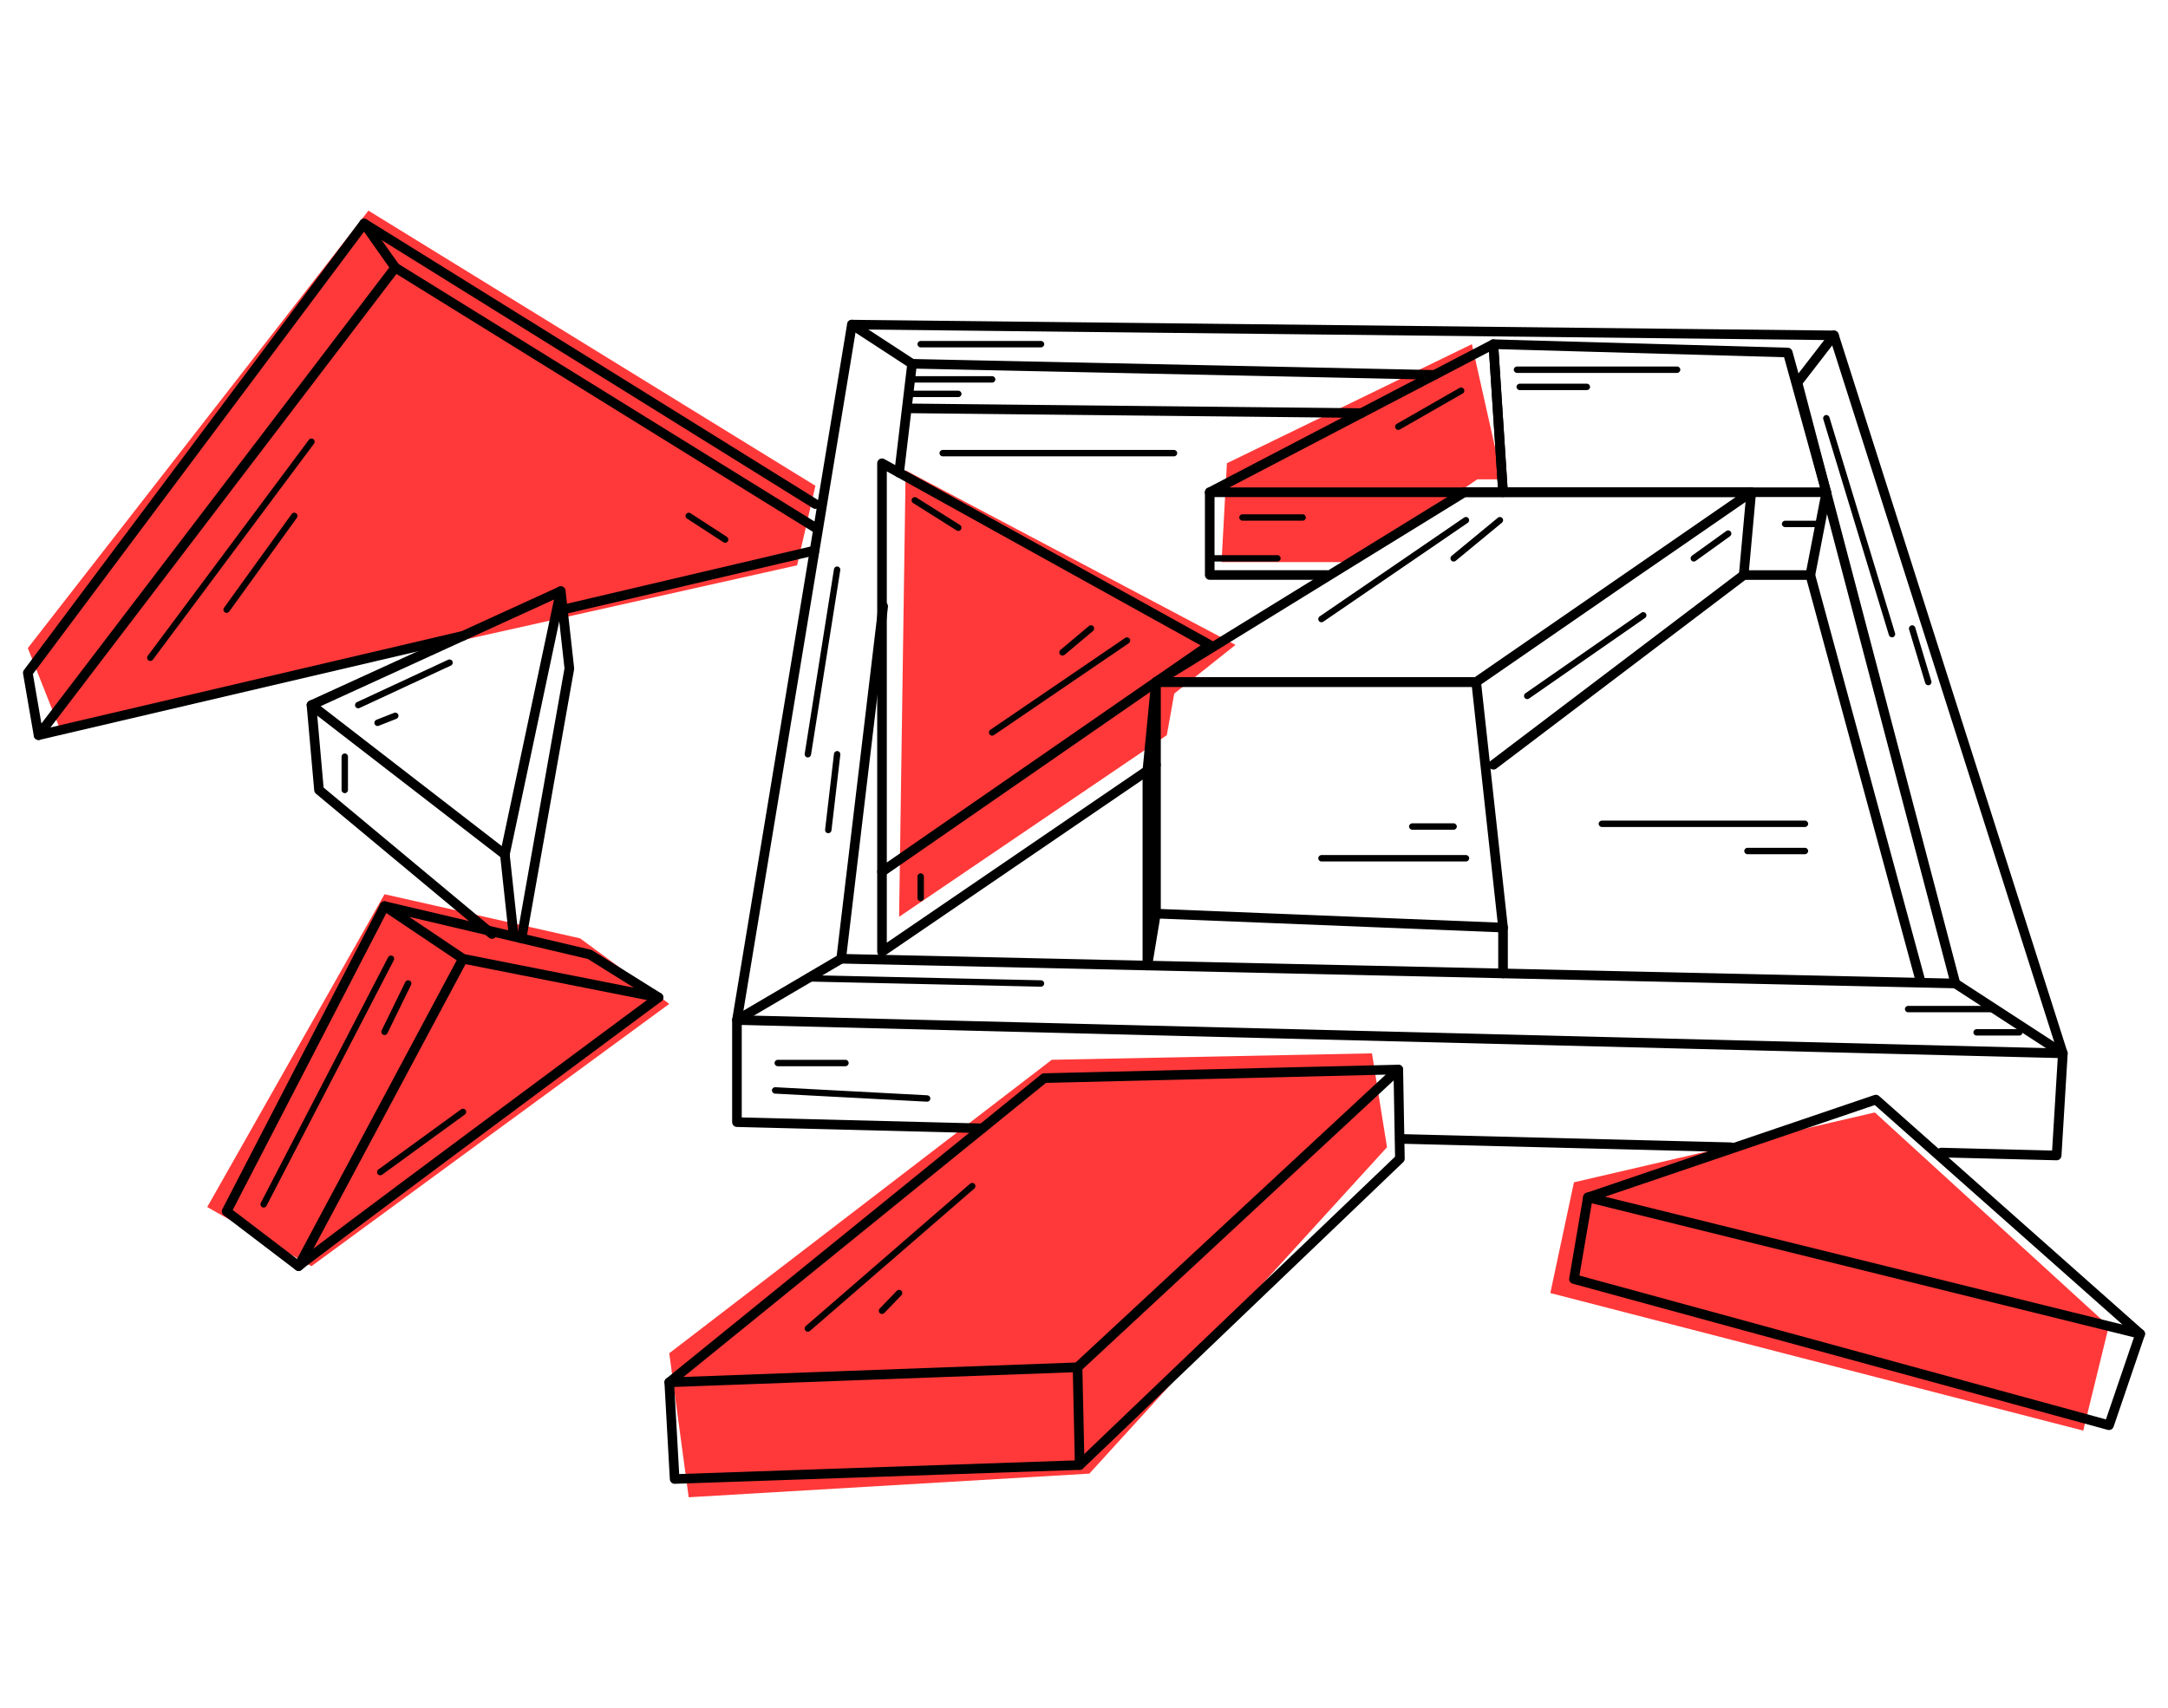
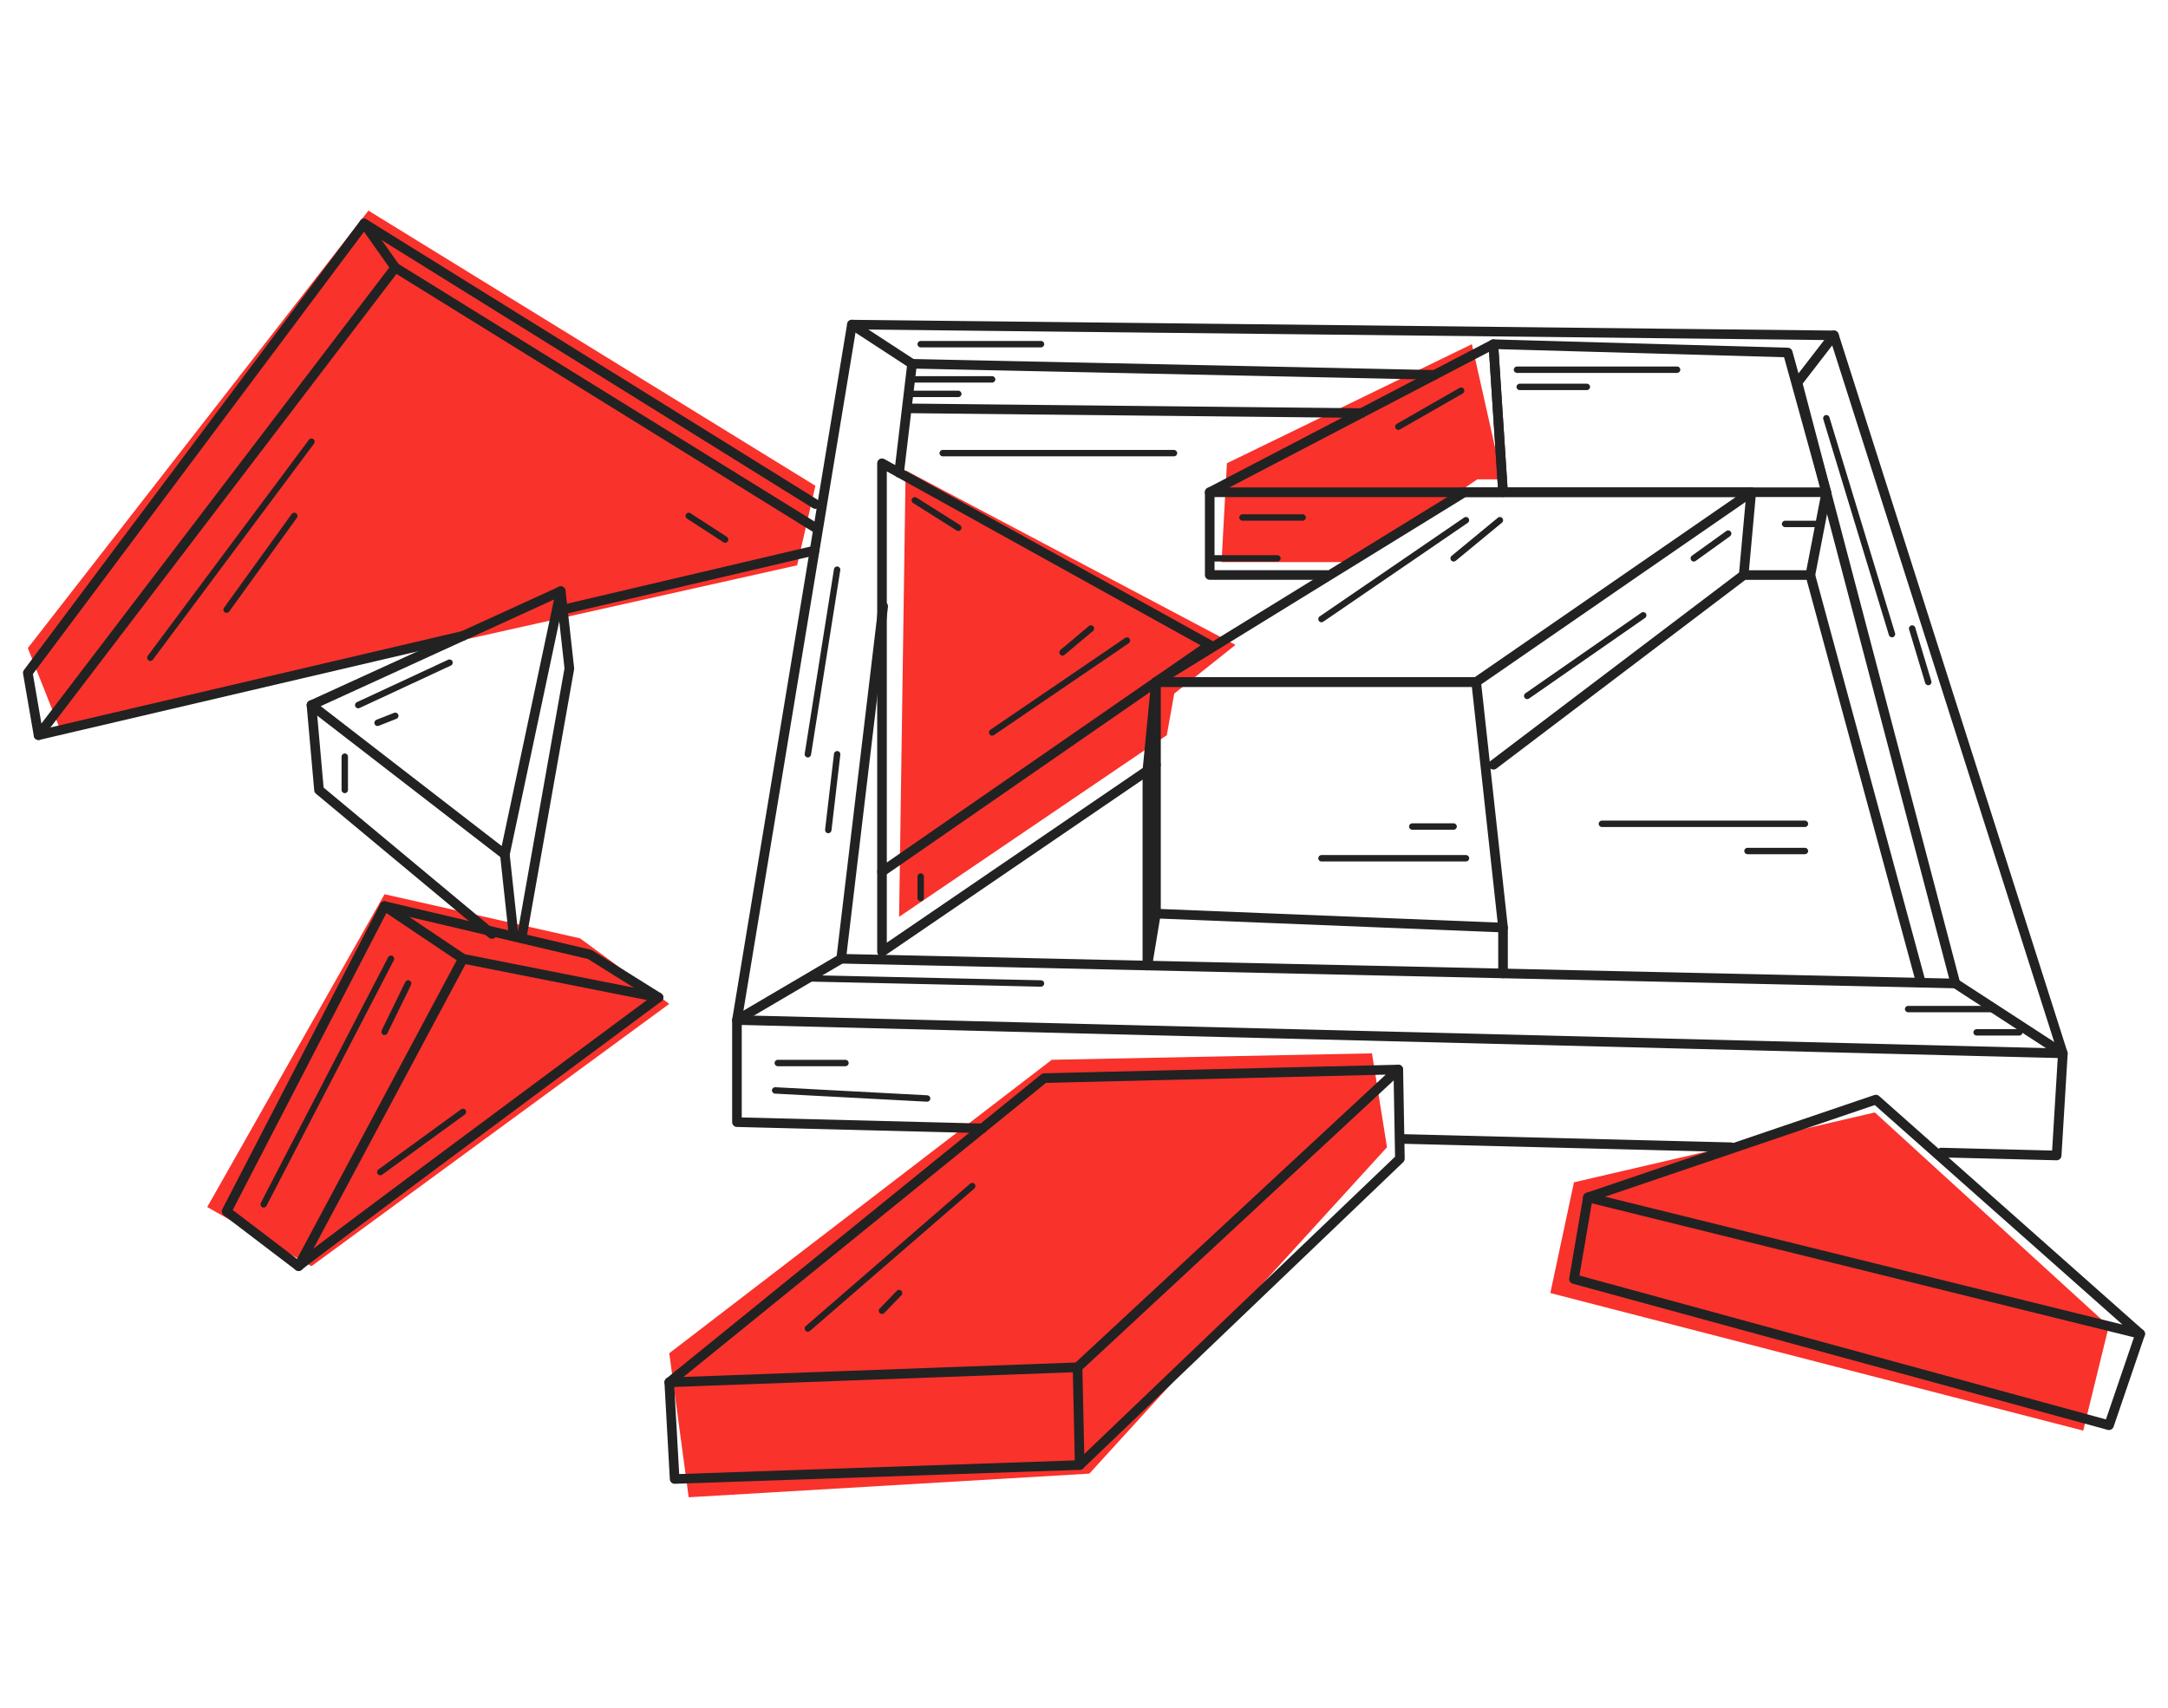
- <svg xmlns="http://www.w3.org/2000/svg" fill="none" height="353" viewBox="0 0 448 353" width="448">
-   <path d="m5.75 133.953 6.723 16.943 152.244-34.052 3.778-16.439-92.363-56.874z" fill="#ff3939" />
-   <path d="m79.46 184.828-36.637 64.653 21.538 12.222 73.936-54.212-18.428-13.546z" fill="#ff3939" />
-   <path d="m187.141 97.215-1.349 92.282 55.322-37.547 1.535-8.594 12.658-10.064z" fill="#ff3939" />
-   <path d="m253.534 95.747-1.112 20.438h27.863l24.978-17.108h5.155l-6.266-27.94z" fill="#ff3939" />
-   <path d="m320.363 267.258 4.883-22.888 62.171-14.44 48.355 44.168-5.286 21.597z" fill="#ff3939" />
-   <path d="m138.297 279.7 4.016 29.767 82.795-4.886 61.503-67.46-3.103-19.406-66.168 1.331z" fill="#ff3939" />
-   <g fill="#000">
+ <svg xmlns="http://www.w3.org/2000/svg" fill="currentColor" height="353" viewBox="0 0 448 353" width="448">
+   <style>
+         :root { fill:#222 }
+         .accent { fill: #f9322c; }
+ 
+         @media (prefers-color-scheme: dark) {
+         :root {  fill: #f9322c; }
+         .accent { fill:#dee2e6; }
+         }
+     </style>
+   <path d="m5.75 133.953 6.723 16.943 152.244-34.052 3.778-16.439-92.363-56.874z" class="accent" />
+   <path d="m79.46 184.828-36.637 64.653 21.538 12.222 73.936-54.212-18.428-13.546z" class="accent" />
+   <path d="m187.141 97.215-1.349 92.282 55.322-37.547 1.535-8.594 12.658-10.064z" class="accent" />
+   <path d="m253.534 95.747-1.112 20.438h27.863l24.978-17.108h5.155l-6.266-27.94z" class="accent" />
+   <path d="m320.363 267.258 4.883-22.888 62.171-14.44 48.355 44.168-5.286 21.597z" class="accent" />
+   <path d="m138.297 279.7 4.016 29.767 82.795-4.886 61.503-67.46-3.103-19.406-66.168 1.331z" class="accent" />
+   <g>
    <path d="m7.967 152.944c-.079 0-.159-.007-.238-.027-.384-.092-.675-.403-.741-.794l-2.223-12.884c-.046-.272.02-.543.185-.762l69.496-92.871c.192-.252.49-.417.807-.397.318 0 .615.159.794.417l6.438 9.11c.251.357.245.828-.02 1.179l-73.711 96.638c-.192.252-.483.391-.787.391zm-1.171-13.626 1.76 10.223 71.891-94.255-5.227-7.396z" />
    <path d="m168.495 105.18c-.178 0-.357-.046-.522-.152l-93.257-57.986c-.463-.291-.609-.9-.318-1.371.291-.463.9-.609 1.37-.318l93.25 57.986c.463.292.609.901.318 1.371-.186.304-.51.47-.847.47z" />
    <path d="m168.495 110.066c-.178 0-.357-.046-.522-.146l-86.812-53.768c-.47-.291-.609-.9-.324-1.364.291-.47.9-.609 1.363-.324l86.812 53.761c.469.292.608.901.324 1.364-.186.305-.51.47-.847.47z" />
    <path d="m104.326 177.608c-.218 0-.43-.073-.609-.206l-39.965-30.879c-.278-.212-.417-.557-.377-.901s.258-.642.576-.788l51.511-23.55c.338-.153.741-.106 1.032.125.291.232.43.616.351.98l-11.546 54.431c-.073.331-.311.609-.629.728-.112.04-.225.06-.344.06zm-38.059-31.655 37.411 28.914 10.805-50.955-48.223 22.048z" />
    <path d="m101.66 194.044c-.225 0-.45-.073-.636-.232l-35.743-29.767c-.205-.173-.331-.411-.351-.676l-1.555-17.552c-.046-.549.357-1.026.9-1.079.549-.046 1.026.358 1.079.9l1.515 17.142 35.426 29.509c.423.351.476.98.126 1.397-.199.239-.477.358-.761.358z" />
    <path d="m136.08 207.153c-.066 0-.126 0-.192-.02l-40.408-7.998c-.132-.026-.251-.079-.357-.152l-16.211-10.885c-.397-.265-.549-.781-.357-1.218.192-.444.668-.675 1.138-.569l42.407 9.997c.106.027.205.066.298.126l14.212 8.885c.404.252.576.762.397 1.205-.152.384-.522.629-.919.629zm-40.025-9.925 34.917 6.913-9.489-5.933-36.934-8.706 11.513 7.733z" />
    <path d="m61.701 262.696c-.218 0-.43-.072-.602-.205l-14.874-11.328c-.384-.291-.503-.821-.278-1.245l32.64-63.097c.251-.49.854-.675 1.337-.424.49.252.675.854.423 1.338l-32.257 62.355 13.286 10.117 33.421-62.515c.258-.483.86-.668 1.343-.403.483.258.668.86.404 1.344l-33.97 63.54c-.139.259-.377.437-.662.504-.073.013-.139.019-.212.019z" />
    <path d="m61.701 262.683c-.258 0-.516-.1-.708-.298-.377-.391-.377-1 0-1.384 1.436-1.437 67.014-50.094 74.491-55.635.444-.325 1.059-.232 1.39.205.324.443.231 1.066-.205 1.39-25.051 18.579-72.811 54.08-74.28 55.457-.192.179-.443.271-.688.271z" />
    <path d="m107.767 194.939c-.06 0-.112 0-.172-.014-.543-.092-.9-.609-.801-1.152l9.853-55.628-1.76-15.857c-.06-.543.331-1.04.88-1.1.542-.052 1.039.332 1.098.881l1.773 15.996c.014.093.007.192-.006.285l-9.879 55.774c-.086.484-.503.821-.973.821z" />
    <path d="m106.1 194.044c-.503 0-.933-.378-.986-.888l-1.774-16.439c-.059-.543.338-1.033.88-1.093.543-.066 1.033.338 1.092.881l1.773 16.44c.06.542-.337 1.032-.88 1.092-.033 0-.072 0-.105 0z" />
    <path d="m426.271 218.707h-.027l-273.986-6.886c-.285-.007-.556-.139-.741-.358-.185-.218-.258-.509-.212-.794l23.754-143.74c.08-.477.496-.828.979-.828h.014l202.935 2.225c.43 0 .808.285.933.689l47.29 148.407c.099.305.04.643-.152.901-.185.251-.483.397-.794.397zm-272.815-8.846 271.452 6.826-46.649-146.394-201.367-2.205-23.43 141.773z" />
    <path d="m185.798 98.697c-.04 0-.079 0-.119-.007-.543-.066-.933-.556-.867-1.106l2.68-22.511c.06-.51.496-.867 1.006-.874l107.959 2.291c.549.013.985.463.972 1.013-.013.543-.456.973-.992.973h-.02l-107.059-2.278-2.574 21.617c-.06.503-.49.874-.986.874z" />
    <path d="m404.065 204.266h-.02l-230.243-5.111c-.278 0-.542-.133-.728-.344-.185-.212-.271-.49-.238-.768l8.681-72.844c.066-.543.563-.94 1.105-.867.543.066.933.556.867 1.106l-8.549 71.757 227.835 5.058-32.303-122.917c-.139-.53.178-1.073.708-1.212.536-.146 1.072.179 1.21.709l32.641 124.195c.079.305.013.622-.179.867-.192.239-.476.378-.781.378z" />
    <path d="m188.478 76.187c-.185 0-.377-.053-.543-.159l-12.433-8.111c-.456-.298-.588-.914-.291-1.377.298-.457.913-.589 1.377-.291l12.432 8.111c.457.298.589.914.292 1.377-.192.291-.51.45-.834.45z" />
    <path d="m371.424 80.072c-.211 0-.423-.066-.608-.205-.437-.338-.516-.96-.179-1.39l7.55-9.773c.331-.437.959-.516 1.389-.179.437.338.516.96.179 1.39l-7.55 9.773c-.192.252-.489.384-.787.384z" />
    <path d="m202.982 234.207h-.026l-50.698-1.278c-.536-.013-.966-.456-.966-.993v-21.107c0-.351.185-.675.49-.854l21.537-12.666c.47-.278 1.079-.119 1.357.351.277.47.119 1.079-.351 1.357l-21.048 12.375v19.571l49.731 1.258c.55.013.98.47.967 1.02-.014.542-.457.966-.993.966z" />
    <path d="m357.662 238.113h-.027l-68.384-1.728c-.549-.013-.979-.47-.966-1.02.013-.549.476-.98 1.019-.966l68.384 1.728c.549.013.979.47.966 1.019-.013.543-.457.967-.992.967z" />
    <path d="m424.987 239.817h-.027l-23.82-.602c-.549-.013-.979-.47-.966-1.02.013-.549.47-1 1.019-.966l22.861.576 1.191-19.572-21.716-14.122c-.457-.298-.589-.914-.291-1.377.297-.464.913-.59 1.376-.292l22.206 14.441c.298.192.47.536.45.893l-1.284 21.108c-.033.523-.47.933-.992.933z" />
    <path d="m138.297 286.693c-.411 0-.781-.259-.927-.643-.152-.397-.026-.854.305-1.119l77.488-62.872c.172-.139.384-.218.602-.218l73.162-1.775c.403 0 .787.239.946.616.152.384.06.821-.245 1.106l-66.273 61.541c-.172.159-.404.258-.635.265l-84.37 3.112s-.027 0-.04 0zm77.852-62.879-74.915 60.786 81.029-2.986 64.083-59.502-70.197 1.708z" />
    <path d="m139.408 306.686c-.523 0-.959-.41-.992-.94l-1.112-19.995c-.033-.549.39-1.019.94-1.046.562-.026 1.012.391 1.045.94l1.059 19.022 82.352-2.84 65.578-62.753-.324-18.002c-.006-.55.424-1 .973-1.013.569 0 .999.423 1.012.973l.331 18.439c0 .278-.106.543-.304.735l-66.168 63.316c-.178.165-.41.265-.655.278l-83.702 2.886s-.026 0-.033 0z" />
    <path d="m223.11 303.792c-.536 0-.979-.43-.993-.973l-.443-20.22c-.013-.55.424-1 .973-1.013h.02c.536 0 .979.43.992.973l.443 20.22c.014.55-.423 1-.972 1.013z" />
    <path d="m442.257 276.694c-.08 0-.159-.006-.239-.026l-114.125-28.218c-.43-.106-.735-.484-.755-.921-.019-.443.258-.841.675-.98l59.505-20.22c.337-.112.708-.04.979.199l54.621 48.432c.344.304.43.801.219 1.205-.172.331-.516.529-.88.529zm-110.593-29.357 106.92 26.438-51.174-45.373-55.746 18.942z" />
    <path d="m435.819 295.575c-.086 0-.172-.013-.265-.033l-110.572-30.218c-.49-.132-.801-.622-.715-1.125l2.885-16.884c.092-.542.602-.9 1.145-.814.542.093.906.609.813 1.145l-2.732 15.997 108.799 29.734 6.14-18.002c.179-.517.741-.795 1.257-.623.516.179.794.742.622 1.258l-6.438 18.883c-.139.411-.523.676-.939.676z" />
    <path d="m182.258 181.163c-.159 0-.317-.04-.463-.113-.324-.172-.529-.51-.529-.881v-84.423c0-.351.185-.675.489-.854.305-.179.675-.185.986-.013l67.716 37.547c.298.166.496.477.509.821.02.344-.145.669-.423.867l-67.716 46.876c-.172.12-.364.179-.562.179zm.993-83.735v80.841l64.844-44.889z" />
    <path d="m310.59 192.713s-.026 0-.04 0l-71.712-2.886c-.529-.02-.953-.457-.953-.994v-47.855c0-.55.444-.994.993-.994h66.167c.51 0 .933.384.986.888l5.552 50.742c.033.285-.067.576-.258.788-.186.199-.45.318-.728.318zm-70.72-4.833 69.608 2.801-5.326-48.71h-64.282z" />
    <path d="m305.039 141.964h-66.168c-.443 0-.833-.298-.953-.722-.119-.43.06-.88.437-1.119l63.719-39.235c.159-.099.338-.146.523-.146h59.279c.437 0 .821.285.947.695.125.418-.027.868-.384 1.113l-56.838 39.235c-.165.113-.364.179-.562.179zm-62.661-1.986h62.35l53.959-37.25h-55.812z" />
    <path d="m310.59 102.738h-60.616c-.456 0-.853-.311-.966-.755-.106-.443.099-.907.503-1.119l58.618-30.602c.297-.152.655-.146.946.013.291.166.483.463.503.801l1.998 30.602c.02.271-.079.543-.265.741-.185.199-.45.311-.721.311zm-56.566-1.986h55.507l-1.826-28.026-53.675 28.026z" />
    <path d="m377.399 102.735h-66.809c-.523 0-.959-.404-.993-.927l-1.998-30.602c-.02-.278.08-.549.278-.755.192-.199.443-.325.741-.305l60.835 1.721c.436.013.813.305.926.728l7.973 28.881c.079.298.02.622-.165.867-.186.245-.477.391-.788.391zm-65.876-1.987h64.573l-7.431-26.914-59.015-1.668 1.866 28.589z" />
    <path d="m182.258 197.712c-.159 0-.317-.04-.463-.113-.324-.172-.529-.509-.529-.88v-16.552c0-.55.443-.993.992-.993s.993.443.993.993v14.672l55.064-37.594c.457-.304 1.072-.192 1.376.258.311.451.192 1.073-.258 1.377l-56.619 38.653c-.165.113-.364.172-.562.172z" />
    <path d="m237.098 200.56s-.053 0-.08 0c-.516-.04-.913-.47-.913-.993v-40.289s0-.066 0-.099l1.78-18.307c.053-.543.536-.953 1.085-.894.543.053.946.537.894 1.086l-1.774 18.254v28.894c.219-.278.576-.431.946-.371.543.086.907.602.814 1.139l-1.78 10.732c-.079.484-.496.828-.979.828z" />
    <path d="m310.59 202.19c-.549 0-.993-.444-.993-.993v-9.481c0-.55.444-.993.993-.993s.992.443.992.993v9.481c0 .549-.443.993-.992.993z" />
    <path d="m308.592 159.06c-.298 0-.596-.139-.794-.39-.331-.437-.245-1.06.192-1.391l51.729-39.215c.172-.133.384-.199.602-.199h12.949l3.157-16.301c.105-.536.622-.894 1.164-.788.536.106.887.623.788 1.166l-3.309 17.108c-.092.47-.496.801-.972.801h-13.432l-51.466 39.017c-.178.139-.39.199-.602.199z" />
    <path d="m396.952 204.108c-.437 0-.841-.291-.96-.735l-22.86-84.264c-.146-.53.165-1.072.694-1.218.53-.146 1.072.172 1.218.695l22.861 84.264c.145.53-.166 1.073-.695 1.219-.086.026-.172.033-.258.033z" />
    <path d="m281.324 86.371h-.013l-92.846-.967c-.549 0-.986-.457-.98-1.006 0-.543.45-.98.993-.98h.013l92.846.967c.55 0 .986.457.98 1.006 0 .543-.45.98-.993.98z" />
    <path d="m360.328 119.839s-.059 0-.092 0c-.55-.053-.947-.53-.9-1.079l1.555-17.109c.053-.549.536-.953 1.078-.9.549.053.946.529.9 1.079l-1.555 17.108c-.046.517-.483.901-.986.901z" />
    <path d="m274.218 119.837h-24.237c-.55 0-.993-.444-.993-.993v-17.109c0-.549.443-.993.993-.993.549 0 .992.444.992.993v16.116h23.245c.549 0 .992.443.992.993 0 .549-.443.993-.992.993z" />
    <path d="m7.967 152.944c-.45 0-.86-.312-.966-.768-.126-.537.205-1.066.741-1.192l87.698-20.532c.536-.125 1.065.206 1.191.742s-.205 1.066-.741 1.192l-87.698 20.531c-.079.02-.152.027-.225.027z" />
    <path d="m116.296 127.002c-.45 0-.86-.312-.966-.768-.126-.537.205-1.066.741-1.192l52.027-12.222c.536-.126 1.066.205 1.191.741.126.536-.205 1.066-.741 1.192l-52.027 12.222c-.08.02-.152.027-.225.027z" />
    <path d="m31.059 136.614c-.139 0-.278-.039-.397-.132-.291-.219-.351-.636-.132-.927l33.302-44.658c.218-.291.635-.351.926-.132s.351.636.132.927l-33.302 44.657c-.132.173-.331.265-.529.265z" />
    <path d="m46.82 126.672c-.132 0-.271-.04-.384-.126-.298-.212-.364-.629-.146-.927l13.988-19.38c.212-.298.629-.364.926-.145.298.212.364.629.145.927l-13.988 19.379c-.132.179-.331.272-.536.272z" />
    <path d="m149.843 112.176c-.126 0-.252-.033-.357-.105l-7.53-4.887c-.305-.198-.397-.609-.192-.913.198-.305.609-.398.913-.192l7.53 4.886c.304.198.397.609.192.914-.126.198-.338.304-.556.304z" />
    <path d="m71.243 163.94c-.364 0-.662-.298-.662-.662v-6.885c0-.365.298-.663.662-.663s.662.298.662.663v6.885c0 .364-.298.662-.662.662z" />
    <path d="m74.022 146.395c-.251 0-.49-.139-.602-.384-.152-.331-.007-.729.324-.881l18.871-8.773c.337-.152.728-.006.88.325s.007.728-.324.88l-18.871 8.773c-.093.04-.185.06-.278.06z" />
    <path d="m78.018 150.056c-.265 0-.516-.159-.615-.417-.132-.338.033-.722.37-.861l3.666-1.443c.337-.133.721.033.86.37.139.338-.033.722-.371.861l-3.666 1.444c-.08.033-.159.046-.245.046z" />
    <path d="m54.482 249.587c-.106 0-.205-.027-.304-.073-.324-.166-.45-.57-.285-.894l26.308-50.762c.165-.325.569-.451.893-.285.324.165.45.569.284.894l-26.308 50.762c-.119.225-.351.358-.589.358z" />
    <path d="m79.461 213.928c-.099 0-.199-.02-.291-.066-.331-.159-.463-.556-.304-.887l4.883-9.998c.159-.331.556-.463.887-.305.331.159.463.557.304.888l-4.883 9.997c-.113.232-.351.371-.596.371z" />
    <path d="m78.574 242.921c-.205 0-.404-.092-.536-.271-.218-.298-.152-.709.146-.927l17.098-12.441c.298-.212.708-.152.926.146s.152.708-.146.927l-17.098 12.441c-.119.086-.252.125-.39.125z" />
    <path d="m191.588 227.708s-.027 0-.033 0l-31.416-1.669c-.364-.019-.642-.331-.629-.695.02-.364.337-.642.695-.629l31.416 1.669c.364.02.642.331.629.695-.02.351-.311.629-.662.629z" />
    <path d="m174.709 220.375h-13.988c-.364 0-.662-.298-.662-.662s.298-.662.662-.662h13.988c.363 0 .661.298.661.662s-.298.662-.661.662z" />
    <path d="m166.941 275.252c-.186 0-.371-.079-.503-.232-.239-.278-.212-.695.066-.933l33.97-29.437c.278-.238.695-.211.933.067s.212.695-.066.933l-33.97 29.437c-.126.106-.278.159-.43.159z" />
    <path d="m182.258 271.584c-.165 0-.331-.059-.456-.185-.265-.252-.272-.675-.02-.934l3.533-3.668c.252-.264.675-.271.933-.019.265.251.271.675.02.933l-3.533 3.668c-.133.133-.305.205-.477.205z" />
    <path d="m302.934 178.055h-29.861c-.364 0-.662-.298-.662-.662 0-.365.298-.663.662-.663h29.861c.364 0 .662.298.662.663 0 .364-.298.662-.662.662z" />
    <path d="m300.38 171.496h-8.548c-.364 0-.662-.298-.662-.662s.298-.662.662-.662h8.548c.364 0 .662.298.662.662s-.298.662-.662.662z" />
    <path d="m205.02 152.056c-.212 0-.417-.1-.549-.292-.205-.304-.126-.715.172-.92l27.863-18.995c.304-.206.714-.126.92.172.205.304.125.715-.172.92l-27.864 18.995c-.112.08-.244.113-.37.113z" />
    <path d="m219.563 135.503c-.192 0-.377-.079-.509-.238-.238-.278-.199-.695.079-.934l5.883-4.939c.284-.232.701-.199.933.08.238.278.198.695-.08.933l-5.882 4.939c-.126.106-.278.153-.424.153z" />
    <path d="m198.026 109.736c-.119 0-.245-.033-.351-.099l-8.992-5.667c-.311-.192-.404-.603-.205-.914.192-.311.602-.404.913-.205l8.992 5.667c.311.192.404.603.205.914-.125.199-.344.311-.562.311z" />
    <path d="m190.251 186.271c-.364 0-.661-.298-.661-.662v-4.443c0-.364.297-.662.661-.662s.662.298.662.662v4.443c0 .364-.298.662-.662.662z" />
    <path d="m273.073 128.616c-.212 0-.417-.099-.549-.291-.205-.305-.132-.715.172-.92l29.861-20.439c.305-.205.715-.126.92.172.205.305.132.715-.172.92l-29.861 20.439c-.113.079-.245.113-.371.113z" />
    <path d="m300.38 116.063c-.192 0-.383-.079-.509-.238-.232-.285-.192-.702.092-.934l9.562-7.885c.278-.232.701-.192.933.093.231.284.192.701-.093.933l-9.561 7.886c-.126.099-.271.152-.417.152z" />
    <path d="m269.182 107.621h-12.432c-.364 0-.662-.298-.662-.662s.298-.662.662-.662h12.432c.364 0 .662.298.662.662s-.298.662-.662.662z" />
    <path d="m263.968 116.066h-13.544c-.364 0-.662-.298-.662-.662s.298-.662.662-.662h13.544c.364 0 .662.298.662.662s-.298.662-.662.662z" />
    <path d="m288.947 88.852c-.232 0-.45-.119-.576-.331-.179-.318-.073-.722.245-.907l12.988-7.442c.318-.185.722-.073.907.245.179.318.073.722-.245.907l-12.989 7.442c-.105.06-.218.086-.33.086z" />
    <path d="m346.559 77.074h-33.084c-.364 0-.662-.298-.662-.662 0-.364.298-.662.662-.662h33.084c.364 0 .661.298.661.662 0 .364-.297.662-.661.662z" />
    <path d="m327.913 80.629h-13.876c-.364 0-.661-.298-.661-.662 0-.364.297-.662.661-.662h13.876c.364 0 .661.298.661.662 0 .364-.297.662-.661.662z" />
    <path d="m375.203 108.953h-6.326c-.364 0-.662-.298-.662-.662s.298-.662.662-.662h6.326c.364 0 .661.298.661.662s-.297.662-.661.662z" />
    <path d="m315.586 144.501c-.212 0-.417-.099-.543-.285-.212-.298-.132-.715.166-.92l23.979-16.665c.297-.212.714-.132.919.166.212.298.133.715-.165.92l-23.979 16.665c-.113.079-.245.119-.377.119z" />
    <path d="m350.006 116.065c-.205 0-.41-.093-.536-.278-.212-.298-.145-.708.152-.927l7.107-5.111c.297-.212.708-.146.926.152.212.298.146.708-.152.927l-7.107 5.111c-.119.086-.251.126-.383.126z" />
    <path d="m215.117 203.937h-.013l-48.183-1.066c-.364-.007-.656-.311-.649-.675.007-.358.304-.649.662-.649h.013l48.183 1.066c.364.006.655.311.649.675-.007.358-.305.649-.662.649z" />
    <path d="m412.203 209.227h-17.905c-.364 0-.661-.298-.661-.663 0-.364.297-.662.661-.662h17.905c.364 0 .662.298.662.662 0 .365-.298.663-.662.663z" />
    <path d="m417.278 214.039h-8.826c-.364 0-.662-.298-.662-.662s.298-.662.662-.662h8.826c.364 0 .662.298.662.662s-.298.662-.662.662z" />
    <path d="m390.964 131.728c-.285 0-.55-.185-.636-.47l-13.564-44.624c-.106-.351.093-.722.443-.828.351-.106.722.093.828.444l13.564 44.625c.106.351-.093.722-.444.828-.066.02-.132.026-.191.026z" />
    <path d="m398.46 141.635c-.284 0-.549-.186-.635-.47l-3.328-11.071c-.106-.351.093-.721.443-.827.351-.106.722.092.827.443l3.329 11.071c.105.35-.093.721-.444.827-.066.02-.125.027-.192.027z" />
    <path d="m166.941 156.558c-.033 0-.067 0-.106-.006-.364-.06-.609-.398-.549-.755l6.047-38.157c.06-.364.397-.609.755-.549.363.06.608.397.549.755l-6.048 38.156c-.053.324-.331.556-.655.556z" />
    <path d="m171.162 172.217s-.053 0-.079 0c-.364-.04-.622-.371-.583-.735l1.833-15.665c.04-.364.371-.622.735-.582.364.039.622.37.582.734l-1.833 15.665c-.04.338-.324.583-.655.583z" />
    <path d="m215.117 71.797h-24.866c-.364 0-.661-.298-.661-.662 0-.364.297-.662.661-.662h24.866c.364 0 .662.298.662.662 0 .364-.298.662-.662.662z" />
    <path d="m205.02 79.074h-16.542c-.364 0-.662-.298-.662-.662 0-.364.298-.662.662-.662h16.542c.364 0 .662.298.662.662 0 .364-.298.662-.662.662z" />
    <path d="m198.026 82.074h-9.548c-.364 0-.662-.298-.662-.662 0-.364.298-.662.662-.662h9.548c.364 0 .662.298.662.662 0 .364-.298.662-.662.662z" />
    <path d="m242.596 94.32h-47.792c-.364 0-.662-.298-.662-.662 0-.364.298-.662.662-.662h47.792c.364 0 .662.298.662.662 0 .364-.298.662-.662.662z" />
    <path d="m372.979 170.934h-41.963c-.364 0-.662-.298-.662-.663 0-.364.298-.662.662-.662h41.963c.364 0 .662.298.662.662 0 .365-.298.663-.662.663z" />
    <path d="m372.979 176.555h-11.877c-.364 0-.661-.298-.661-.662 0-.365.297-.663.661-.663h11.877c.364 0 .662.298.662.663 0 .364-.298.662-.662.662z" />
  </g>
</svg>
